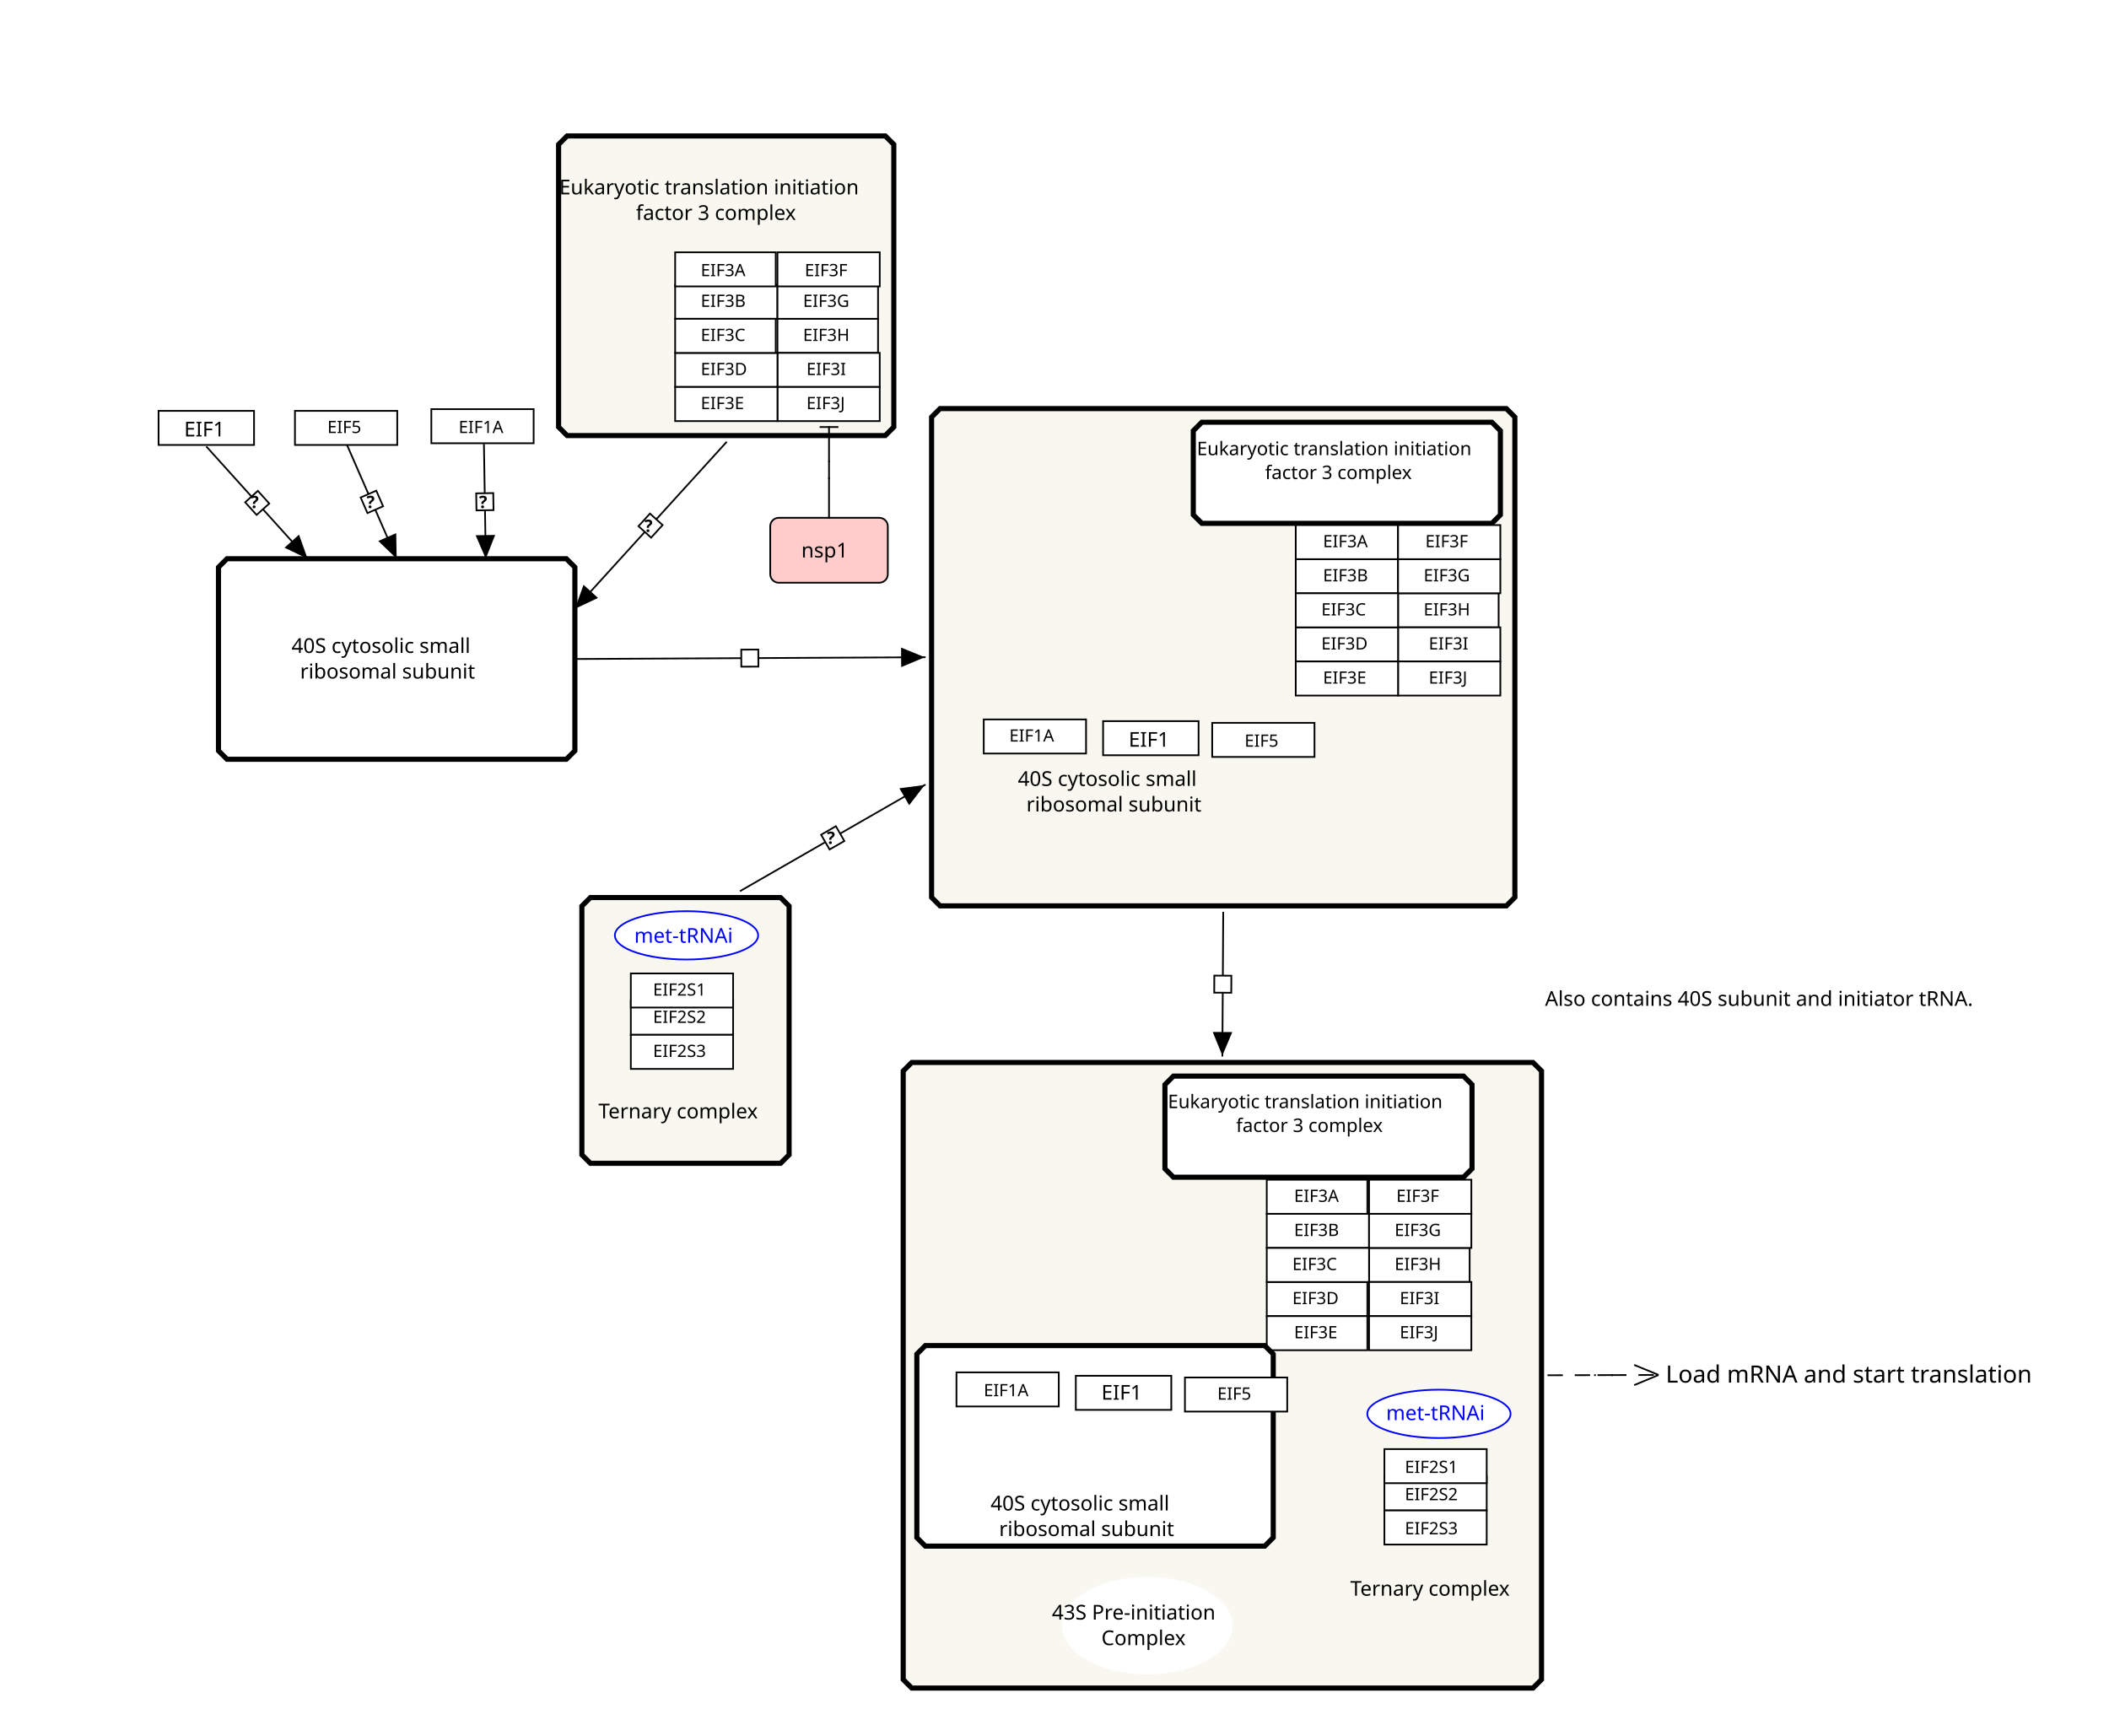
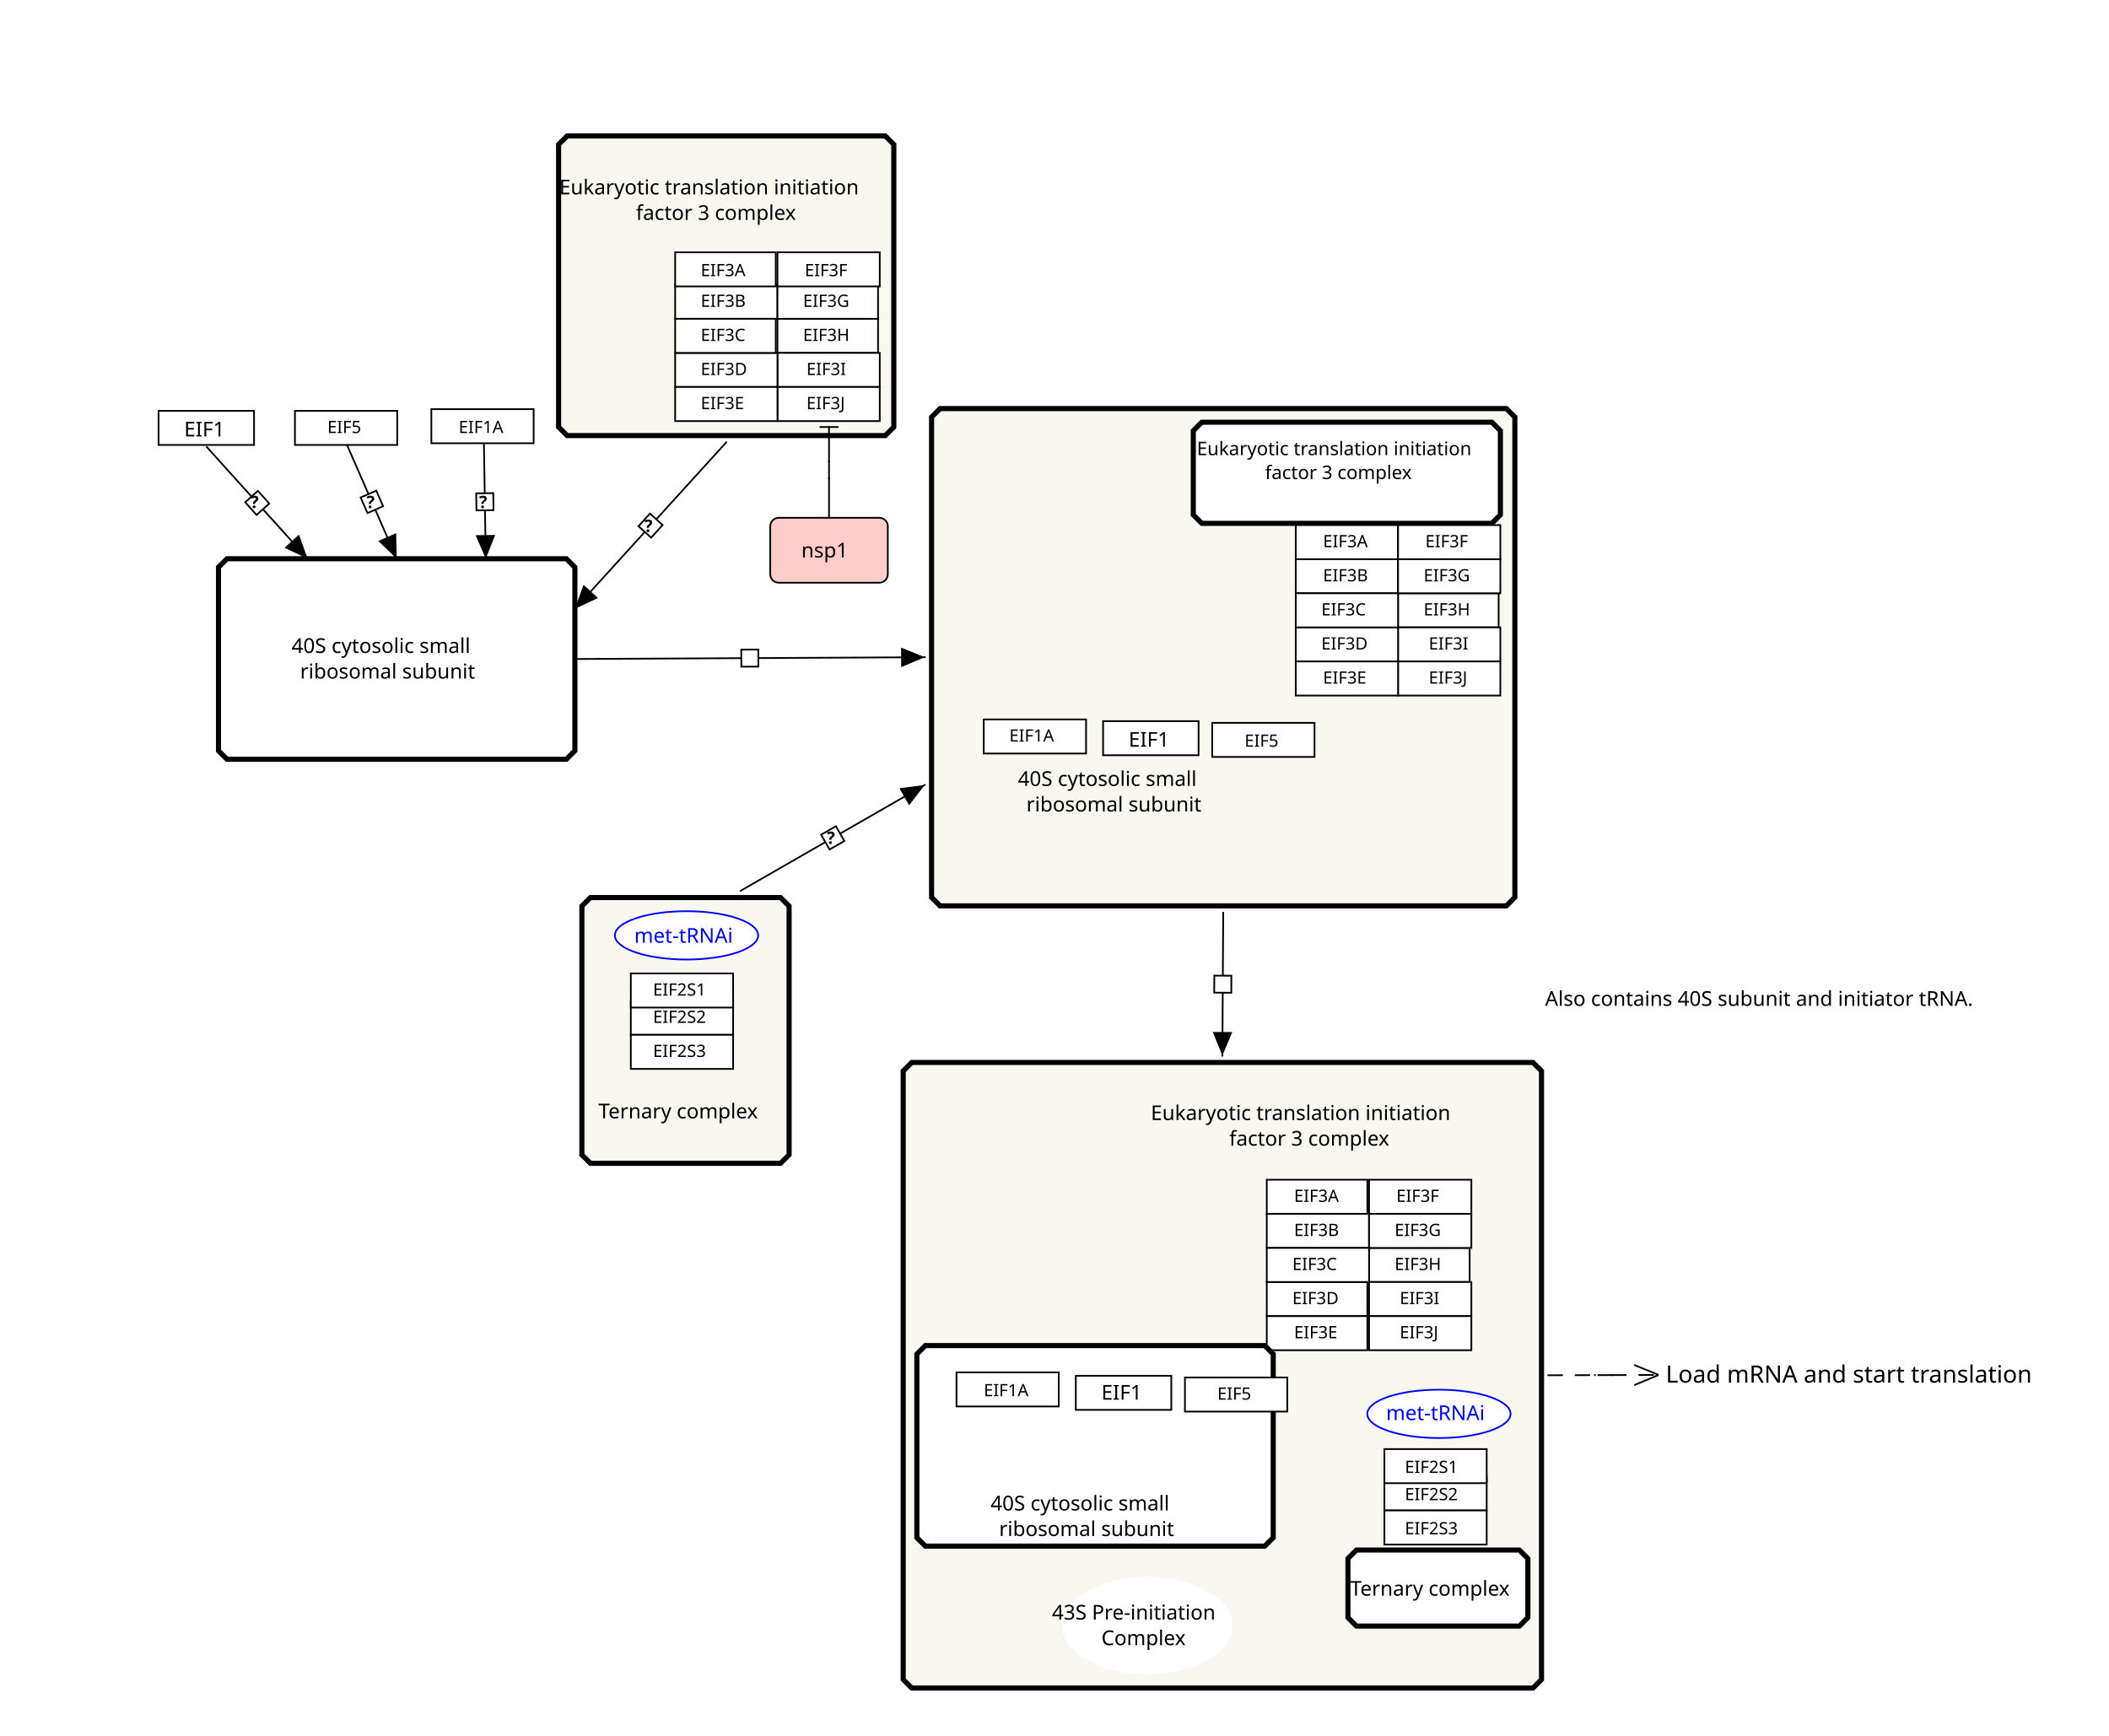
<svg xmlns="http://www.w3.org/2000/svg" fill-opacity="1" color-rendering="auto" color-interpolation="auto" text-rendering="auto" stroke="black" stroke-linecap="square" stroke-miterlimit="10" shape-rendering="auto" stroke-opacity="1" fill="black" stroke-dasharray="none" font-weight="normal" stroke-width="1" viewBox="0 0 1237 1018" font-family="'Dialog'" font-style="normal" stroke-linejoin="miter" font-size="12px" stroke-dashoffset="0" image-rendering="auto">
  <defs id="genericDefs" />
  <g />
  <defs id="genericDefs" />
  <g>
    <g fill="white" text-rendering="geometricPrecision" color-interpolation="linearRGB" color-rendering="optimizeQuality" stroke="white" image-rendering="optimizeQuality">
      <rect x="-1" width="1239" height="1020" y="-1" stroke="none" />
      <path fill="rgb(248,247,240)" d="M551.399 239.663 L883.521 239.663 L888.521 244.663 L888.521 526.374 L883.521 531.374 L551.399 531.374 L546.399 526.374 L546.399 244.663 Z" fill-rule="evenodd" stroke="none" />
      <path fill="none" d="M551.399 239.663 L883.521 239.663 L888.521 244.663 L888.521 526.374 L883.521 531.374 L551.399 531.374 L546.399 526.374 L546.399 244.663 Z" stroke-width="3" fill-rule="evenodd" stroke="black" />
      <text fill="black" x="597" xml:space="preserve" y="461" font-family="sans-serif" stroke="none">40S cytosolic small </text>
      <text fill="black" x="602" xml:space="preserve" y="476" font-family="sans-serif" stroke="none">ribosomal subunit</text>
      <path d="M704.908 247.663 L875.03 247.663 L880.03 252.663 L880.03 301.987 L875.03 306.987 L704.908 306.987 L699.908 301.987 L699.908 252.663 Z" stroke="none" fill-rule="evenodd" />
      <path fill="none" d="M704.908 247.663 L875.03 247.663 L880.03 252.663 L880.03 301.987 L875.03 306.987 L704.908 306.987 L699.908 301.987 L699.908 252.663 Z" stroke-width="3" fill-rule="evenodd" stroke="black" />
    </g>
    <g text-rendering="geometricPrecision" font-size="11px" font-family="sans-serif" color-interpolation="linearRGB" color-rendering="optimizeQuality" image-rendering="optimizeQuality">
      <text x="702" xml:space="preserve" y="267" stroke="none">Eukaryotic translation initiation</text>
      <text x="742" xml:space="preserve" y="281" stroke="none">factor 3 complex</text>
      <text x="789" xml:space="preserve" y="295" stroke="none" />
    </g>
    <g fill="white" text-rendering="geometricPrecision" color-interpolation="linearRGB" color-rendering="optimizeQuality" stroke="white" image-rendering="optimizeQuality">
      <rect x="760" width="60" height="20" y="328" stroke="none" />
      <rect fill="none" x="760" width="60" height="20" y="328" stroke="black" />
    </g>
    <g text-rendering="geometricPrecision" font-size="10px" font-family="sans-serif" color-interpolation="linearRGB" color-rendering="optimizeQuality" image-rendering="optimizeQuality">
      <text x="776" xml:space="preserve" y="341" stroke="none">EIF3B</text>
    </g>
    <g fill="white" text-rendering="geometricPrecision" color-interpolation="linearRGB" color-rendering="optimizeQuality" stroke="white" image-rendering="optimizeQuality">
      <rect x="820" width="59" height="20" y="348" stroke="none" />
      <rect fill="none" x="820" width="59" height="20" y="348" stroke="black" />
    </g>
    <g text-rendering="geometricPrecision" font-size="10px" font-family="sans-serif" color-interpolation="linearRGB" color-rendering="optimizeQuality" image-rendering="optimizeQuality">
      <text x="835" xml:space="preserve" y="361" stroke="none">EIF3H</text>
    </g>
    <g fill="white" text-rendering="geometricPrecision" color-interpolation="linearRGB" color-rendering="optimizeQuality" stroke="white" image-rendering="optimizeQuality">
      <rect x="820" width="60" height="20" y="368" stroke="none" />
      <rect fill="none" x="820" width="60" height="20" y="368" stroke="black" />
    </g>
    <g text-rendering="geometricPrecision" font-size="10px" font-family="sans-serif" color-interpolation="linearRGB" color-rendering="optimizeQuality" image-rendering="optimizeQuality">
      <text x="838" xml:space="preserve" y="381" stroke="none">EIF3I</text>
    </g>
    <g fill="white" text-rendering="geometricPrecision" color-interpolation="linearRGB" color-rendering="optimizeQuality" stroke="white" image-rendering="optimizeQuality">
      <rect x="820" width="60" height="20" y="328" stroke="none" />
      <rect fill="none" x="820" width="60" height="20" y="328" stroke="black" />
    </g>
    <g text-rendering="geometricPrecision" font-size="10px" font-family="sans-serif" color-interpolation="linearRGB" color-rendering="optimizeQuality" image-rendering="optimizeQuality">
      <text x="835" xml:space="preserve" y="341" stroke="none">EIF3G</text>
    </g>
    <g fill="white" text-rendering="geometricPrecision" color-interpolation="linearRGB" color-rendering="optimizeQuality" stroke="white" image-rendering="optimizeQuality">
      <rect x="760" width="60" height="20" y="368" stroke="none" />
      <rect fill="none" x="760" width="60" height="20" y="368" stroke="black" />
    </g>
    <g text-rendering="geometricPrecision" font-size="10px" font-family="sans-serif" color-interpolation="linearRGB" color-rendering="optimizeQuality" image-rendering="optimizeQuality">
      <text x="775" xml:space="preserve" y="381" stroke="none">EIF3D</text>
    </g>
    <g fill="white" text-rendering="geometricPrecision" color-interpolation="linearRGB" color-rendering="optimizeQuality" stroke="white" image-rendering="optimizeQuality">
      <rect x="820" width="60" height="20" y="388" stroke="none" />
      <rect fill="none" x="820" width="60" height="20" y="388" stroke="black" />
    </g>
    <g text-rendering="geometricPrecision" font-size="10px" font-family="sans-serif" color-interpolation="linearRGB" color-rendering="optimizeQuality" image-rendering="optimizeQuality">
      <text x="838" xml:space="preserve" y="401" stroke="none">EIF3J</text>
    </g>
    <g fill="white" text-rendering="geometricPrecision" color-interpolation="linearRGB" color-rendering="optimizeQuality" stroke="white" image-rendering="optimizeQuality">
      <rect x="760" width="60" height="20" y="388" stroke="none" />
      <rect fill="none" x="760" width="60" height="20" y="388" stroke="black" />
    </g>
    <g text-rendering="geometricPrecision" font-size="10px" font-family="sans-serif" color-interpolation="linearRGB" color-rendering="optimizeQuality" image-rendering="optimizeQuality">
      <text x="776" xml:space="preserve" y="401" stroke="none">EIF3E</text>
    </g>
    <g fill="white" text-rendering="geometricPrecision" color-interpolation="linearRGB" color-rendering="optimizeQuality" stroke="white" image-rendering="optimizeQuality">
      <rect x="760" width="60" height="20" y="348" stroke="none" />
      <rect fill="none" x="760" width="60" height="20" y="348" stroke="black" />
    </g>
    <g text-rendering="geometricPrecision" font-size="10px" font-family="sans-serif" color-interpolation="linearRGB" color-rendering="optimizeQuality" image-rendering="optimizeQuality">
      <text x="775" xml:space="preserve" y="361" stroke="none">EIF3C</text>
    </g>
    <g fill="white" text-rendering="geometricPrecision" color-interpolation="linearRGB" color-rendering="optimizeQuality" stroke="white" image-rendering="optimizeQuality">
      <rect x="760" width="60" height="20" y="308" stroke="none" />
      <rect fill="none" x="760" width="60" height="20" y="308" stroke="black" />
    </g>
    <g text-rendering="geometricPrecision" font-size="10px" font-family="sans-serif" color-interpolation="linearRGB" color-rendering="optimizeQuality" image-rendering="optimizeQuality">
      <text x="776" xml:space="preserve" y="321" stroke="none">EIF3A</text>
    </g>
    <g fill="white" text-rendering="geometricPrecision" color-interpolation="linearRGB" color-rendering="optimizeQuality" stroke="white" image-rendering="optimizeQuality">
      <rect x="820" width="60" height="20" y="308" stroke="none" />
      <rect fill="none" x="820" width="60" height="20" y="308" stroke="black" />
    </g>
    <g text-rendering="geometricPrecision" font-size="10px" font-family="sans-serif" color-interpolation="linearRGB" color-rendering="optimizeQuality" image-rendering="optimizeQuality">
      <text x="836" xml:space="preserve" y="321" stroke="none">EIF3F</text>
      <path fill="none" d="M283.848 260.891 L284.307 289.312" />
      <path fill="none" d="M284.468 299.31 L284.926 327.731" />
      <path d="M278.963 313.967 L284.926 327.731 L290.442 313.782 Z" stroke="none" />
    </g>
    <g transform="translate(284.3872,294.3111) rotate(89.0755) translate(-284.3872,-294.3111)" fill="white" text-rendering="geometricPrecision" color-rendering="optimizeQuality" image-rendering="optimizeQuality" color-interpolation="linearRGB" stroke="white">
      <rect x="279.387" width="10" height="10" y="289.311" stroke="none" />
      <rect fill="none" x="279.387" width="10" height="10" y="289.311" stroke="black" />
    </g>
    <g font-size="10px" text-rendering="geometricPrecision" image-rendering="optimizeQuality" color-rendering="optimizeQuality" font-family="sans-serif" color-interpolation="linearRGB" font-weight="bold">
      <text x="281" xml:space="preserve" y="298" stroke="none">?</text>
-       <path fill="none" d="M434.446 522.491 L484.088 493.96" />
-       <path fill="none" d="M492.758 488.977 L542.399 460.446" />
-       <path d="M533.245 472.329 L542.399 460.446 L527.524 462.375 Z" stroke="none" />
-     </g>
-     <g transform="translate(488.423,491.4686) rotate(-29.8877) translate(-488.423,-491.4686)" fill="white" text-rendering="geometricPrecision" color-rendering="optimizeQuality" image-rendering="optimizeQuality" color-interpolation="linearRGB" stroke="white">
-       <rect x="483.423" width="10" height="10" y="486.469" stroke="none" />
-       <rect fill="none" x="483.423" width="10" height="10" y="486.469" stroke="black" />
-     </g>
-     <g font-size="10px" text-rendering="geometricPrecision" image-rendering="optimizeQuality" color-rendering="optimizeQuality" font-family="sans-serif" color-interpolation="linearRGB" font-weight="bold">
-       <text x="485" xml:space="preserve" y="495" stroke="none">?</text>
    </g>
    <g fill="rgb(248,247,240)" text-rendering="geometricPrecision" color-interpolation="linearRGB" color-rendering="optimizeQuality" stroke="rgb(248,247,240)" image-rendering="optimizeQuality">
      <path d="M346.29 526.491 L457.832 526.491 L462.832 531.491 L462.832 677.37 L457.832 682.37 L346.29 682.37 L341.29 677.37 L341.29 531.491 Z" stroke="none" fill-rule="evenodd" />
      <path fill="none" d="M346.29 526.491 L457.832 526.491 L462.832 531.491 L462.832 677.37 L457.832 682.37 L346.29 682.37 L341.29 677.37 L341.29 531.491 Z" stroke-width="3" fill-rule="evenodd" stroke="black" />
      <text fill="black" x="351" xml:space="preserve" y="656" font-family="sans-serif" stroke="none">Ternary complex</text>
-       <path fill="none" stroke-dasharray="8,8" d="M908.153 806.693 L935.493 806.618" stroke="black" />
-       <path fill="none" stroke-dasharray="8,8" d="M945.493 806.591 L972.833 806.515" stroke="black" />
-       <path fill="none" d="M958.991 812.294 L972.833 806.515 L958.959 800.813" stroke="black" />
-       <path fill="none" stroke-dasharray="8,8" d="M935.493 806.618 L935.493 806.618" stroke="black" />
-       <path fill="none" stroke-dasharray="8,8" d="M945.493 806.591 L945.493 806.591" stroke="black" />
-       <line fill="none" x1="945.493" x2="935.493" y1="806.591" y2="806.618" stroke-dasharray="8,8" stroke="black" />
-       <path fill="none" d="M425.941 259.487 L384.926 304.615" stroke="black" />
-       <path fill="none" d="M378.2 312.015 L337.185 357.143" stroke="black" />
-       <path fill="black" d="M342.258 343.027 L337.185 357.143 L350.754 350.748 Z" stroke="none" />
-       <path fill="none" d="M384.926 304.615 L384.926 304.615" stroke="black" />
-       <path fill="none" d="M378.2 312.015 L378.2 312.015" stroke="black" />
-       <rect x="376.563" y="303.315" transform="translate(381.563,308.3148) rotate(132.2666) translate(-381.563,-308.3148)" fill="white" width="10" height="10" stroke="none" />
-       <rect x="376.563" y="303.315" transform="translate(381.563,308.3148) rotate(132.2666) translate(-381.563,-308.3148)" fill="none" width="10" height="10" stroke="black" />
+       <path fill="none" d="M434.446 522.491 L484.088 493.96" stroke="black" />
+       <path fill="none" d="M492.758 488.977 L542.399 460.446" stroke="black" />
+       <path fill="black" d="M533.245 472.329 L542.399 460.446 L527.524 462.375 Z" stroke="none" />
+       <rect x="483.423" y="486.469" transform="translate(488.423,491.4686) rotate(-29.8877) translate(-488.423,-491.4686)" fill="white" width="10" height="10" stroke="none" />
+       <rect x="483.423" y="486.469" transform="translate(488.423,491.4686) rotate(-29.8877) translate(-488.423,-491.4686)" fill="none" width="10" height="10" stroke="black" />
+     </g>
+     <g font-size="10px" text-rendering="geometricPrecision" image-rendering="optimizeQuality" color-rendering="optimizeQuality" font-family="sans-serif" color-interpolation="linearRGB" font-weight="bold">
+       <text x="485" xml:space="preserve" y="495" stroke="none">?</text>
+     </g>
+     <g text-rendering="geometricPrecision" stroke-dasharray="8,8" color-interpolation="linearRGB" color-rendering="optimizeQuality" image-rendering="optimizeQuality">
+       <path fill="none" d="M908.153 806.693 L935.493 806.618" />
+       <path fill="none" d="M945.493 806.591 L972.833 806.515" />
+       <path stroke-dasharray="none" fill="none" d="M958.991 812.294 L972.833 806.515 L958.959 800.813" />
+       <path fill="none" d="M935.493 806.618 L935.493 806.618" />
+       <path fill="none" d="M945.493 806.591 L945.493 806.591" />
+       <line y2="806.618" fill="none" x1="945.493" x2="935.493" y1="806.591" />
+       <path stroke-dasharray="none" fill="none" d="M425.941 259.487 L384.926 304.615" />
+       <path stroke-dasharray="none" fill="none" d="M378.2 312.015 L337.185 357.143" />
+       <path stroke-dasharray="none" d="M342.258 343.027 L337.185 357.143 L350.754 350.748 Z" stroke="none" />
+       <path stroke-dasharray="none" fill="none" d="M384.926 304.615 L384.926 304.615" />
+       <path stroke-dasharray="none" fill="none" d="M378.2 312.015 L378.2 312.015" />
+       <rect x="376.563" y="303.315" transform="translate(381.563,308.3148) rotate(132.2666) translate(-381.563,-308.3148)" fill="white" width="10" stroke-dasharray="none" height="10" stroke="none" />
+       <rect x="376.563" y="303.315" transform="translate(381.563,308.3148) rotate(132.2666) translate(-381.563,-308.3148)" fill="none" width="10" stroke-dasharray="none" height="10" />
    </g>
    <g font-size="10px" text-rendering="geometricPrecision" image-rendering="optimizeQuality" color-rendering="optimizeQuality" font-family="sans-serif" color-interpolation="linearRGB" font-weight="bold">
      <text x="378" xml:space="preserve" y="312" stroke="none">?</text>
    </g>
    <g fill="rgb(248,247,240)" text-rendering="geometricPrecision" color-interpolation="linearRGB" color-rendering="optimizeQuality" stroke="rgb(248,247,240)" image-rendering="optimizeQuality">
      <path d="M332.635 79.735 L519.248 79.735 L524.248 84.735 L524.248 250.487 L519.248 255.487 L332.635 255.487 L327.635 250.487 L327.635 84.735 Z" stroke="none" fill-rule="evenodd" />
      <path fill="none" d="M332.635 79.735 L519.248 79.735 L524.248 84.735 L524.248 250.487 L519.248 255.487 L332.635 255.487 L327.635 250.487 L327.635 84.735 Z" stroke-width="3" fill-rule="evenodd" stroke="black" />
      <text fill="black" x="328" xml:space="preserve" y="114" font-family="sans-serif" stroke="none">Eukaryotic translation initiation</text>
      <text fill="black" x="373" xml:space="preserve" y="129" font-family="sans-serif" stroke="none">factor 3 complex</text>
      <path fill="none" d="M203.555 261.046 L216.111 289.806" stroke="black" />
      <path fill="none" d="M220.112 298.971 L232.668 327.731" stroke="black" />
      <path fill="black" d="M221.863 317.327 L232.668 327.731 L232.384 312.734 Z" stroke="none" />
      <rect x="213.112" y="289.389" transform="translate(218.1115,294.3886) rotate(66.415) translate(-218.1115,-294.3886)" fill="white" width="10" height="10" stroke="none" />
      <rect x="213.112" y="289.389" transform="translate(218.1115,294.3886) rotate(66.415) translate(-218.1115,-294.3886)" fill="none" width="10" height="10" stroke="black" />
    </g>
    <g font-size="10px" text-rendering="geometricPrecision" image-rendering="optimizeQuality" color-rendering="optimizeQuality" font-family="sans-serif" color-interpolation="linearRGB" font-weight="bold">
      <text x="215" xml:space="preserve" y="298" stroke="none">?</text>
      <path fill="none" d="M337.185 386.555 L434.792 386.062" />
      <path fill="none" d="M444.792 386.011 L542.399 385.519" />
      <path d="M528.57 391.329 L542.399 385.519 L528.513 379.848 Z" stroke="none" />
      <path fill="none" d="M434.792 386.062 L434.792 386.062" />
      <path fill="none" d="M444.792 386.011 L444.792 386.011" />
    </g>
    <g transform="translate(439.7922,386.0366) rotate(-0.2893) translate(-439.7922,-386.0366)" fill="white" text-rendering="geometricPrecision" color-rendering="optimizeQuality" image-rendering="optimizeQuality" color-interpolation="linearRGB" stroke="white">
      <rect x="434.792" width="10" height="10" y="381.037" stroke="none" />
      <rect fill="none" x="434.792" width="10" height="10" y="381.037" stroke="black" />
    </g>
    <g font-size="10px" text-rendering="geometricPrecision" image-rendering="optimizeQuality" color-rendering="optimizeQuality" font-family="sans-serif" color-interpolation="linearRGB" font-weight="bold">
      <text x="439" xml:space="preserve" y="390" stroke="none" />
    </g>
    <g fill="rgb(248,247,240)" text-rendering="geometricPrecision" color-interpolation="linearRGB" color-rendering="optimizeQuality" stroke="rgb(248,247,240)" image-rendering="optimizeQuality">
      <path d="M534.762 623.216 L899.153 623.216 L904.153 628.216 L904.153 985.171 L899.153 990.171 L534.762 990.171 L529.762 985.171 L529.762 628.216 Z" stroke="none" fill-rule="evenodd" />
      <path fill="none" d="M534.762 623.216 L899.153 623.216 L904.153 628.216 L904.153 985.171 L899.153 990.171 L534.762 990.171 L529.762 985.171 L529.762 628.216 Z" stroke-width="3" fill-rule="evenodd" stroke="black" />
-       <text fill="black" x="792" xml:space="preserve" y="936" font-family="sans-serif" stroke="none">Ternary complex</text>
+       <text fill="black" x="675" xml:space="preserve" y="657" font-family="sans-serif" stroke="none">Eukaryotic translation initiation</text>
+       <text fill="black" x="721" xml:space="preserve" y="672" font-family="sans-serif" stroke="none">factor 3 complex</text>
      <path fill="none" d="M717.46 535.374 L717.239 572.295" stroke="black" />
      <path fill="none" d="M717.179 582.295 L716.957 619.216" stroke="black" />
      <path fill="black" d="M711.3 605.323 L716.957 619.216 L722.781 605.392 Z" stroke="none" />
      <rect x="712.209" y="572.295" transform="translate(717.2089,577.2947) rotate(90.3438) translate(-717.2089,-577.2947)" fill="white" width="10" height="10" stroke="none" />
      <rect x="712.209" y="572.295" transform="translate(717.2089,577.2947) rotate(90.3438) translate(-717.2089,-577.2947)" fill="none" width="10" height="10" stroke="black" />
    </g>
    <g font-size="10px" text-rendering="geometricPrecision" image-rendering="optimizeQuality" color-rendering="optimizeQuality" font-family="sans-serif" color-interpolation="linearRGB" font-weight="bold">
      <text x="717" xml:space="preserve" y="581" stroke="none" />
      <path fill="none" d="M121.334 262.244 L147.523 291.275" />
      <path fill="none" d="M154.221 298.7 L180.41 327.731" />
      <path d="M166.865 321.286 L180.41 327.731 L175.389 313.596 Z" stroke="none" />
      <path fill="none" d="M147.523 291.275 L147.523 291.275" />
      <path fill="none" d="M154.221 298.7 L154.221 298.7" />
    </g>
    <g transform="translate(150.8716,294.9876) rotate(47.9462) translate(-150.8716,-294.9876)" fill="white" text-rendering="geometricPrecision" color-rendering="optimizeQuality" image-rendering="optimizeQuality" color-interpolation="linearRGB" stroke="white">
      <rect x="145.872" width="10" height="10" y="289.988" stroke="none" />
      <rect fill="none" x="145.872" width="10" height="10" y="289.988" stroke="black" />
    </g>
    <g font-size="10px" text-rendering="geometricPrecision" image-rendering="optimizeQuality" color-rendering="optimizeQuality" font-family="sans-serif" color-interpolation="linearRGB" font-weight="bold">
      <text x="147" xml:space="preserve" y="298" stroke="none">?</text>
    </g>
    <g fill="white" text-rendering="geometricPrecision" color-interpolation="linearRGB" color-rendering="optimizeQuality" stroke="white" image-rendering="optimizeQuality">
      <ellipse rx="114.446" ry="12.5" cx="1087.28" cy="806.515" stroke="none" />
    </g>
    <g text-rendering="geometricPrecision" font-size="14px" font-family="sans-serif" color-interpolation="linearRGB" color-rendering="optimizeQuality" image-rendering="optimizeQuality">
      <text x="977" xml:space="preserve" y="811" stroke="none">Load mRNA and start translation</text>
    </g>
    <g fill="rgb(255,204,204)" text-rendering="geometricPrecision" color-interpolation="linearRGB" color-rendering="optimizeQuality" stroke="rgb(255,204,204)" image-rendering="optimizeQuality">
      <rect x="451.77" y="303.723" width="68.956" rx="5" ry="5" height="38.084" stroke="none" />
      <rect x="451.77" y="303.723" fill="none" width="68.956" rx="5" ry="5" height="38.084" stroke="black" />
      <text fill="black" x="470" xml:space="preserve" y="327" font-family="sans-serif" stroke="none">nsp1</text>
+       <ellipse rx="50.019" fill="white" ry="28.607" cx="672.945" cy="953.564" stroke="none" />
+       <text fill="black" x="617" xml:space="preserve" y="950" font-family="sans-serif" stroke="none">43S Pre-initiation </text>
+       <text fill="black" x="646" xml:space="preserve" y="965" font-family="sans-serif" stroke="none">Complex</text>
      <path fill="white" d="M133.151 327.731 L332.185 327.731 L337.185 332.731 L337.185 440.378 L332.185 445.378 L133.151 445.378 L128.151 440.378 L128.151 332.731 Z" fill-rule="evenodd" stroke="none" />
      <path fill="none" d="M133.151 327.731 L332.185 327.731 L337.185 332.731 L337.185 440.378 L332.185 445.378 L133.151 445.378 L128.151 440.378 L128.151 332.731 Z" stroke-width="3" fill-rule="evenodd" stroke="black" />
      <text fill="black" x="171" xml:space="preserve" y="383" font-family="sans-serif" stroke="none">40S cytosolic small </text>
      <text fill="black" x="176" xml:space="preserve" y="398" font-family="sans-serif" stroke="none">ribosomal subunit</text>
-       <ellipse rx="50.019" fill="white" ry="28.607" cx="672.945" cy="953.564" stroke="none" />
-       <text fill="black" x="617" xml:space="preserve" y="950" font-family="sans-serif" stroke="none">43S Pre-initiation </text>
-       <text fill="black" x="646" xml:space="preserve" y="965" font-family="sans-serif" stroke="none">Complex</text>
      <ellipse rx="42.013" fill="white" ry="14.171" cx="402.661" cy="548.662" stroke="none" />
      <ellipse rx="42.013" fill="none" ry="14.171" cx="402.661" cy="548.662" stroke="blue" />
      <text fill="blue" x="372" xml:space="preserve" y="553" font-family="sans-serif" stroke="none">met-tRNAi</text>
      <rect fill="white" x="396" width="60" height="20" y="167" stroke="none" />
      <rect fill="none" x="396" width="60" height="20" y="167" stroke="black" />
    </g>
    <g text-rendering="geometricPrecision" font-size="10px" font-family="sans-serif" color-interpolation="linearRGB" color-rendering="optimizeQuality" image-rendering="optimizeQuality">
      <text x="411" xml:space="preserve" y="180" stroke="none">EIF3B</text>
    </g>
    <g fill="white" text-rendering="geometricPrecision" color-interpolation="linearRGB" color-rendering="optimizeQuality" stroke="white" image-rendering="optimizeQuality">
      <rect x="456" width="59" height="20" y="187" stroke="none" />
      <rect fill="none" x="456" width="59" height="20" y="187" stroke="black" />
    </g>
    <g text-rendering="geometricPrecision" font-size="10px" font-family="sans-serif" color-interpolation="linearRGB" color-rendering="optimizeQuality" image-rendering="optimizeQuality">
      <text x="471" xml:space="preserve" y="200" stroke="none">EIF3H</text>
    </g>
    <g fill="white" text-rendering="geometricPrecision" color-interpolation="linearRGB" color-rendering="optimizeQuality" stroke="white" image-rendering="optimizeQuality">
      <rect x="370" width="60" height="20" y="587" stroke="none" />
      <rect fill="none" x="370" width="60" height="20" y="587" stroke="black" />
    </g>
    <g text-rendering="geometricPrecision" font-size="10px" font-family="sans-serif" color-interpolation="linearRGB" color-rendering="optimizeQuality" image-rendering="optimizeQuality">
      <text x="383" xml:space="preserve" y="600" stroke="none">EIF2S2</text>
    </g>
    <g fill="white" text-rendering="geometricPrecision" color-interpolation="linearRGB" color-rendering="optimizeQuality" stroke="white" image-rendering="optimizeQuality">
      <rect x="370" width="60" height="20" y="607" stroke="none" />
      <rect fill="none" x="370" width="60" height="20" y="607" stroke="black" />
    </g>
    <g text-rendering="geometricPrecision" font-size="10px" font-family="sans-serif" color-interpolation="linearRGB" color-rendering="optimizeQuality" image-rendering="optimizeQuality">
      <text x="383" xml:space="preserve" y="620" stroke="none">EIF2S3</text>
    </g>
    <g fill="white" text-rendering="geometricPrecision" color-interpolation="linearRGB" color-rendering="optimizeQuality" stroke="white" image-rendering="optimizeQuality">
      <rect x="456" width="60" height="20" y="207" stroke="none" />
      <rect fill="none" x="456" width="60" height="20" y="207" stroke="black" />
    </g>
    <g text-rendering="geometricPrecision" font-size="10px" font-family="sans-serif" color-interpolation="linearRGB" color-rendering="optimizeQuality" image-rendering="optimizeQuality">
      <text x="473" xml:space="preserve" y="220" stroke="none">EIF3I</text>
    </g>
    <g fill="white" text-rendering="geometricPrecision" color-interpolation="linearRGB" color-rendering="optimizeQuality" stroke="white" image-rendering="optimizeQuality">
      <rect x="711" width="60" height="20" y="424" stroke="none" />
      <rect fill="none" x="711" width="60" height="20" y="424" stroke="black" />
    </g>
    <g text-rendering="geometricPrecision" font-size="10px" font-family="sans-serif" color-interpolation="linearRGB" color-rendering="optimizeQuality" image-rendering="optimizeQuality">
      <text x="730" xml:space="preserve" y="438" stroke="none">EIF5</text>
    </g>
    <g fill="white" text-rendering="geometricPrecision" color-interpolation="linearRGB" color-rendering="optimizeQuality" stroke="white" image-rendering="optimizeQuality">
      <rect x="456" width="59" height="20" y="167" stroke="none" />
      <rect fill="none" x="456" width="59" height="20" y="167" stroke="black" />
    </g>
    <g text-rendering="geometricPrecision" font-size="10px" font-family="sans-serif" color-interpolation="linearRGB" color-rendering="optimizeQuality" image-rendering="optimizeQuality">
      <text x="471" xml:space="preserve" y="180" stroke="none">EIF3G</text>
    </g>
    <g fill="white" text-rendering="geometricPrecision" color-interpolation="linearRGB" color-rendering="optimizeQuality" stroke="white" image-rendering="optimizeQuality">
      <rect x="396" width="60" height="20" y="207" stroke="none" />
      <rect fill="none" x="396" width="60" height="20" y="207" stroke="black" />
    </g>
    <g text-rendering="geometricPrecision" font-size="10px" font-family="sans-serif" color-interpolation="linearRGB" color-rendering="optimizeQuality" image-rendering="optimizeQuality">
      <text x="411" xml:space="preserve" y="220" stroke="none">EIF3D</text>
    </g>
    <g fill="white" text-rendering="geometricPrecision" color-interpolation="linearRGB" color-rendering="optimizeQuality" stroke="white" image-rendering="optimizeQuality">
      <rect x="370" width="60" height="20" y="571" stroke="none" />
      <rect fill="none" x="370" width="60" height="20" y="571" stroke="black" />
    </g>
    <g text-rendering="geometricPrecision" font-size="10px" font-family="sans-serif" color-interpolation="linearRGB" color-rendering="optimizeQuality" image-rendering="optimizeQuality">
      <text x="383" xml:space="preserve" y="584" stroke="none">EIF2S1</text>
    </g>
    <g fill="white" text-rendering="geometricPrecision" color-interpolation="linearRGB" color-rendering="optimizeQuality" stroke="white" image-rendering="optimizeQuality">
      <rect x="456" width="60" height="20" y="227" stroke="none" />
      <rect fill="none" x="456" width="60" height="20" y="227" stroke="black" />
    </g>
    <g text-rendering="geometricPrecision" font-size="10px" font-family="sans-serif" color-interpolation="linearRGB" color-rendering="optimizeQuality" image-rendering="optimizeQuality">
      <text x="473" xml:space="preserve" y="240" stroke="none">EIF3J</text>
    </g>
    <g fill="white" text-rendering="geometricPrecision" color-interpolation="linearRGB" color-rendering="optimizeQuality" stroke="white" image-rendering="optimizeQuality">
      <rect x="396" width="60" height="20" y="227" stroke="none" />
      <rect fill="none" x="396" width="60" height="20" y="227" stroke="black" />
    </g>
    <g text-rendering="geometricPrecision" font-size="10px" font-family="sans-serif" color-interpolation="linearRGB" color-rendering="optimizeQuality" image-rendering="optimizeQuality">
      <text x="411" xml:space="preserve" y="240" stroke="none">EIF3E</text>
    </g>
    <g fill="white" text-rendering="geometricPrecision" color-interpolation="linearRGB" color-rendering="optimizeQuality" stroke="white" image-rendering="optimizeQuality">
      <rect x="396" width="59" height="20" y="187" stroke="none" />
      <rect fill="none" x="396" width="59" height="20" y="187" stroke="black" />
    </g>
    <g text-rendering="geometricPrecision" font-size="10px" font-family="sans-serif" color-interpolation="linearRGB" color-rendering="optimizeQuality" image-rendering="optimizeQuality">
      <text x="411" xml:space="preserve" y="200" stroke="none">EIF3C</text>
    </g>
    <g fill="white" text-rendering="geometricPrecision" color-interpolation="linearRGB" color-rendering="optimizeQuality" stroke="white" image-rendering="optimizeQuality">
      <rect x="396" width="59" height="20" y="148" stroke="none" />
      <rect fill="none" x="396" width="59" height="20" y="148" stroke="black" />
    </g>
    <g text-rendering="geometricPrecision" font-size="10px" font-family="sans-serif" color-interpolation="linearRGB" color-rendering="optimizeQuality" image-rendering="optimizeQuality">
      <text x="411" xml:space="preserve" y="162" stroke="none">EIF3A</text>
    </g>
    <g fill="white" text-rendering="geometricPrecision" color-interpolation="linearRGB" color-rendering="optimizeQuality" stroke="white" image-rendering="optimizeQuality">
      <rect x="456" width="60" height="20" y="148" stroke="none" />
      <rect fill="none" x="456" width="60" height="20" y="148" stroke="black" />
    </g>
    <g text-rendering="geometricPrecision" font-size="10px" font-family="sans-serif" color-interpolation="linearRGB" color-rendering="optimizeQuality" image-rendering="optimizeQuality">
      <text x="472" xml:space="preserve" y="162" stroke="none">EIF3F</text>
    </g>
    <g fill="white" text-rendering="geometricPrecision" color-interpolation="linearRGB" color-rendering="optimizeQuality" stroke="white" image-rendering="optimizeQuality">
      <rect x="577" width="60" height="20" y="422" stroke="none" />
      <rect fill="none" x="577" width="60" height="20" y="422" stroke="black" />
    </g>
    <g text-rendering="geometricPrecision" font-size="10px" font-family="sans-serif" color-interpolation="linearRGB" color-rendering="optimizeQuality" image-rendering="optimizeQuality">
      <text x="592" xml:space="preserve" y="435" stroke="none">EIF1A</text>
    </g>
    <g fill="white" text-rendering="geometricPrecision" color-interpolation="linearRGB" color-rendering="optimizeQuality" stroke="white" image-rendering="optimizeQuality">
      <rect x="647" width="56" height="20" y="423" stroke="none" />
      <rect fill="none" x="647" width="56" height="20" y="423" stroke="black" />
      <text fill="black" x="662" xml:space="preserve" y="438" font-family="sans-serif" stroke="none">EIF1</text>
      <rect x="173" width="60" height="20" y="241" stroke="none" />
      <rect fill="none" x="173" width="60" height="20" y="241" stroke="black" />
    </g>
    <g text-rendering="geometricPrecision" font-size="10px" font-family="sans-serif" color-interpolation="linearRGB" color-rendering="optimizeQuality" image-rendering="optimizeQuality">
      <text x="192" xml:space="preserve" y="254" stroke="none">EIF5</text>
    </g>
    <g fill="white" text-rendering="geometricPrecision" color-interpolation="linearRGB" color-rendering="optimizeQuality" stroke="white" image-rendering="optimizeQuality">
      <rect x="253" width="60" height="20" y="240" stroke="none" />
      <rect fill="none" x="253" width="60" height="20" y="240" stroke="black" />
    </g>
    <g text-rendering="geometricPrecision" font-size="10px" font-family="sans-serif" color-interpolation="linearRGB" color-rendering="optimizeQuality" image-rendering="optimizeQuality">
      <text x="269" xml:space="preserve" y="254" stroke="none">EIF1A</text>
    </g>
    <g fill="white" text-rendering="geometricPrecision" color-interpolation="linearRGB" color-rendering="optimizeQuality" stroke="white" image-rendering="optimizeQuality">
      <rect x="93" width="56" height="20" y="241" stroke="none" />
      <rect fill="none" x="93" width="56" height="20" y="241" stroke="black" />
      <text fill="black" x="108" xml:space="preserve" y="256" font-family="sans-serif" stroke="none">EIF1</text>
      <path fill="none" d="M486.248 303.723 L486.248 280.605" stroke="black" />
      <path fill="none" d="M486.248 270.605 L486.248 250.487" stroke="black" />
      <line y2="250.487" fill="none" x1="491.248" x2="481.248" stroke="black" y1="250.487" />
      <line y2="280.605" fill="none" x1="486.248" x2="486.248" stroke="black" y1="270.605" />
-       <path d="M688.27 631.216 L858.392 631.216 L863.392 636.216 L863.392 685.539 L858.392 690.539 L688.27 690.539 L683.27 685.539 L683.27 636.216 Z" stroke="none" fill-rule="evenodd" />
-       <path fill="none" d="M688.27 631.216 L858.392 631.216 L863.392 636.216 L863.392 685.539 L858.392 690.539 L688.27 690.539 L683.27 685.539 L683.27 636.216 Z" stroke-width="3" fill-rule="evenodd" stroke="black" />
-     </g>
-     <g text-rendering="geometricPrecision" font-size="11px" font-family="sans-serif" color-interpolation="linearRGB" color-rendering="optimizeQuality" image-rendering="optimizeQuality">
-       <text x="685" xml:space="preserve" y="650" stroke="none">Eukaryotic translation initiation</text>
-       <text x="725" xml:space="preserve" y="664" stroke="none">factor 3 complex</text>
-       <text x="773" xml:space="preserve" y="678" stroke="none" />
-     </g>
-     <g fill="white" text-rendering="geometricPrecision" color-interpolation="linearRGB" color-rendering="optimizeQuality" stroke="white" image-rendering="optimizeQuality">
      <rect x="743" width="60" height="20" y="712" stroke="none" />
      <rect fill="none" x="743" width="60" height="20" y="712" stroke="black" />
    </g>
    <g text-rendering="geometricPrecision" font-size="10px" font-family="sans-serif" color-interpolation="linearRGB" color-rendering="optimizeQuality" image-rendering="optimizeQuality">
      <text x="759" xml:space="preserve" y="725" stroke="none">EIF3B</text>
    </g>
    <g fill="white" text-rendering="geometricPrecision" color-interpolation="linearRGB" color-rendering="optimizeQuality" stroke="white" image-rendering="optimizeQuality">
      <rect x="803" width="59" height="20" y="732" stroke="none" />
      <rect fill="none" x="803" width="59" height="20" y="732" stroke="black" />
    </g>
    <g text-rendering="geometricPrecision" font-size="10px" font-family="sans-serif" color-interpolation="linearRGB" color-rendering="optimizeQuality" image-rendering="optimizeQuality">
      <text x="818" xml:space="preserve" y="745" stroke="none">EIF3H</text>
    </g>
    <g fill="white" text-rendering="geometricPrecision" color-interpolation="linearRGB" color-rendering="optimizeQuality" stroke="white" image-rendering="optimizeQuality">
      <rect x="803" width="60" height="20" y="752" stroke="none" />
      <rect fill="none" x="803" width="60" height="20" y="752" stroke="black" />
    </g>
    <g text-rendering="geometricPrecision" font-size="10px" font-family="sans-serif" color-interpolation="linearRGB" color-rendering="optimizeQuality" image-rendering="optimizeQuality">
      <text x="821" xml:space="preserve" y="765" stroke="none">EIF3I</text>
    </g>
    <g fill="white" text-rendering="geometricPrecision" color-interpolation="linearRGB" color-rendering="optimizeQuality" stroke="white" image-rendering="optimizeQuality">
      <rect x="803" width="60" height="20" y="712" stroke="none" />
      <rect fill="none" x="803" width="60" height="20" y="712" stroke="black" />
    </g>
    <g text-rendering="geometricPrecision" font-size="10px" font-family="sans-serif" color-interpolation="linearRGB" color-rendering="optimizeQuality" image-rendering="optimizeQuality">
      <text x="818" xml:space="preserve" y="725" stroke="none">EIF3G</text>
    </g>
    <g fill="white" text-rendering="geometricPrecision" color-interpolation="linearRGB" color-rendering="optimizeQuality" stroke="white" image-rendering="optimizeQuality">
      <rect x="743" width="59" height="20" y="752" stroke="none" />
      <rect fill="none" x="743" width="59" height="20" y="752" stroke="black" />
    </g>
    <g text-rendering="geometricPrecision" font-size="10px" font-family="sans-serif" color-interpolation="linearRGB" color-rendering="optimizeQuality" image-rendering="optimizeQuality">
      <text x="758" xml:space="preserve" y="765" stroke="none">EIF3D</text>
    </g>
    <g fill="white" text-rendering="geometricPrecision" color-interpolation="linearRGB" color-rendering="optimizeQuality" stroke="white" image-rendering="optimizeQuality">
      <rect x="803" width="60" height="20" y="772" stroke="none" />
      <rect fill="none" x="803" width="60" height="20" y="772" stroke="black" />
    </g>
    <g text-rendering="geometricPrecision" font-size="10px" font-family="sans-serif" color-interpolation="linearRGB" color-rendering="optimizeQuality" image-rendering="optimizeQuality">
      <text x="821" xml:space="preserve" y="785" stroke="none">EIF3J</text>
    </g>
    <g fill="white" text-rendering="geometricPrecision" color-interpolation="linearRGB" color-rendering="optimizeQuality" stroke="white" image-rendering="optimizeQuality">
      <rect x="743" width="59" height="20" y="772" stroke="none" />
      <rect fill="none" x="743" width="59" height="20" y="772" stroke="black" />
    </g>
    <g text-rendering="geometricPrecision" font-size="10px" font-family="sans-serif" color-interpolation="linearRGB" color-rendering="optimizeQuality" image-rendering="optimizeQuality">
      <text x="759" xml:space="preserve" y="785" stroke="none">EIF3E</text>
    </g>
    <g fill="white" text-rendering="geometricPrecision" color-interpolation="linearRGB" color-rendering="optimizeQuality" stroke="white" image-rendering="optimizeQuality">
      <rect x="743" width="60" height="20" y="732" stroke="none" />
      <rect fill="none" x="743" width="60" height="20" y="732" stroke="black" />
    </g>
    <g text-rendering="geometricPrecision" font-size="10px" font-family="sans-serif" color-interpolation="linearRGB" color-rendering="optimizeQuality" image-rendering="optimizeQuality">
      <text x="758" xml:space="preserve" y="745" stroke="none">EIF3C</text>
    </g>
    <g fill="white" text-rendering="geometricPrecision" color-interpolation="linearRGB" color-rendering="optimizeQuality" stroke="white" image-rendering="optimizeQuality">
      <rect x="743" width="59" height="20" y="692" stroke="none" />
      <rect fill="none" x="743" width="59" height="20" y="692" stroke="black" />
    </g>
    <g text-rendering="geometricPrecision" font-size="10px" font-family="sans-serif" color-interpolation="linearRGB" color-rendering="optimizeQuality" image-rendering="optimizeQuality">
      <text x="759" xml:space="preserve" y="705" stroke="none">EIF3A</text>
    </g>
    <g fill="white" text-rendering="geometricPrecision" color-interpolation="linearRGB" color-rendering="optimizeQuality" stroke="white" image-rendering="optimizeQuality">
      <rect x="803" width="60" height="20" y="692" stroke="none" />
      <rect fill="none" x="803" width="60" height="20" y="692" stroke="black" />
    </g>
    <g text-rendering="geometricPrecision" font-size="10px" font-family="sans-serif" color-interpolation="linearRGB" color-rendering="optimizeQuality" image-rendering="optimizeQuality">
      <text x="819" xml:space="preserve" y="705" stroke="none">EIF3F</text>
    </g>
    <g fill="white" text-rendering="geometricPrecision" color-interpolation="linearRGB" color-rendering="optimizeQuality" stroke="white" image-rendering="optimizeQuality">
      <path d="M542.762 789.279 L741.796 789.279 L746.796 794.279 L746.796 901.926 L741.796 906.926 L542.762 906.926 L537.762 901.926 L537.762 794.279 Z" stroke="none" fill-rule="evenodd" />
      <path fill="none" d="M542.762 789.279 L741.796 789.279 L746.796 794.279 L746.796 901.926 L741.796 906.926 L542.762 906.926 L537.762 901.926 L537.762 794.279 Z" stroke-width="3" fill-rule="evenodd" stroke="black" />
      <text fill="black" x="581" xml:space="preserve" y="886" font-family="sans-serif" stroke="none">40S cytosolic small </text>
      <text fill="black" x="586" xml:space="preserve" y="901" font-family="sans-serif" stroke="none">ribosomal subunit</text>
      <rect x="695" width="60" height="20" y="808" stroke="none" />
      <rect fill="none" x="695" width="60" height="20" y="808" stroke="black" />
    </g>
    <g text-rendering="geometricPrecision" font-size="10px" font-family="sans-serif" color-interpolation="linearRGB" color-rendering="optimizeQuality" image-rendering="optimizeQuality">
      <text x="714" xml:space="preserve" y="821" stroke="none">EIF5</text>
    </g>
    <g fill="white" text-rendering="geometricPrecision" color-interpolation="linearRGB" color-rendering="optimizeQuality" stroke="white" image-rendering="optimizeQuality">
      <rect x="561" width="60" height="20" y="805" stroke="none" />
      <rect fill="none" x="561" width="60" height="20" y="805" stroke="black" />
    </g>
    <g text-rendering="geometricPrecision" font-size="10px" font-family="sans-serif" color-interpolation="linearRGB" color-rendering="optimizeQuality" image-rendering="optimizeQuality">
      <text x="577" xml:space="preserve" y="819" stroke="none">EIF1A</text>
    </g>
    <g fill="white" text-rendering="geometricPrecision" color-interpolation="linearRGB" color-rendering="optimizeQuality" stroke="white" image-rendering="optimizeQuality">
      <rect x="631" width="56" height="20" y="807" stroke="none" />
      <rect fill="none" x="631" width="56" height="20" y="807" stroke="black" />
      <text fill="black" x="646" xml:space="preserve" y="821" font-family="sans-serif" stroke="none">EIF1</text>
+       <path d="M795.611 909.211 L891.153 909.211 L896.153 914.211 L896.153 948.828 L891.153 953.828 L795.611 953.828 L790.611 948.828 L790.611 914.211 Z" stroke="none" fill-rule="evenodd" />
+       <path fill="none" d="M795.611 909.211 L891.153 909.211 L896.153 914.211 L896.153 948.828 L891.153 953.828 L795.611 953.828 L790.611 948.828 L790.611 914.211 Z" stroke-width="3" fill-rule="evenodd" stroke="black" />
+       <text fill="black" x="792" xml:space="preserve" y="936" font-family="sans-serif" stroke="none">Ternary complex</text>
      <ellipse rx="42.013" ry="14.171" cx="843.982" cy="829.336" stroke="none" />
      <ellipse rx="42.013" fill="none" ry="14.171" cx="843.982" cy="829.336" stroke="blue" />
      <text fill="blue" x="813" xml:space="preserve" y="833" font-family="sans-serif" stroke="none">met-tRNAi</text>
      <rect x="812" width="60" height="20" y="866" stroke="none" />
      <rect fill="none" x="812" width="60" height="20" y="866" stroke="black" />
    </g>
    <g text-rendering="geometricPrecision" font-size="10px" font-family="sans-serif" color-interpolation="linearRGB" color-rendering="optimizeQuality" image-rendering="optimizeQuality">
      <text x="824" xml:space="preserve" y="880" stroke="none">EIF2S2</text>
    </g>
    <g fill="white" text-rendering="geometricPrecision" color-interpolation="linearRGB" color-rendering="optimizeQuality" stroke="white" image-rendering="optimizeQuality">
      <rect x="812" width="60" height="20" y="886" stroke="none" />
      <rect fill="none" x="812" width="60" height="20" y="886" stroke="black" />
    </g>
    <g text-rendering="geometricPrecision" font-size="10px" font-family="sans-serif" color-interpolation="linearRGB" color-rendering="optimizeQuality" image-rendering="optimizeQuality">
      <text x="824" xml:space="preserve" y="900" stroke="none">EIF2S3</text>
    </g>
    <g fill="white" text-rendering="geometricPrecision" color-interpolation="linearRGB" color-rendering="optimizeQuality" stroke="white" image-rendering="optimizeQuality">
      <rect x="812" width="60" height="20" y="850" stroke="none" />
      <rect fill="none" x="812" width="60" height="20" y="850" stroke="black" />
    </g>
    <g text-rendering="geometricPrecision" font-size="10px" font-family="sans-serif" color-interpolation="linearRGB" color-rendering="optimizeQuality" image-rendering="optimizeQuality">
      <text x="824" xml:space="preserve" y="864" stroke="none">EIF2S1</text>
      <text x="900" xml:space="preserve" font-size="12px" y="590" font-family="'Dialog'" stroke="none">

Also contains 40S subunit and initiator tRNA.</text>
    </g>
  </g>
</svg>
